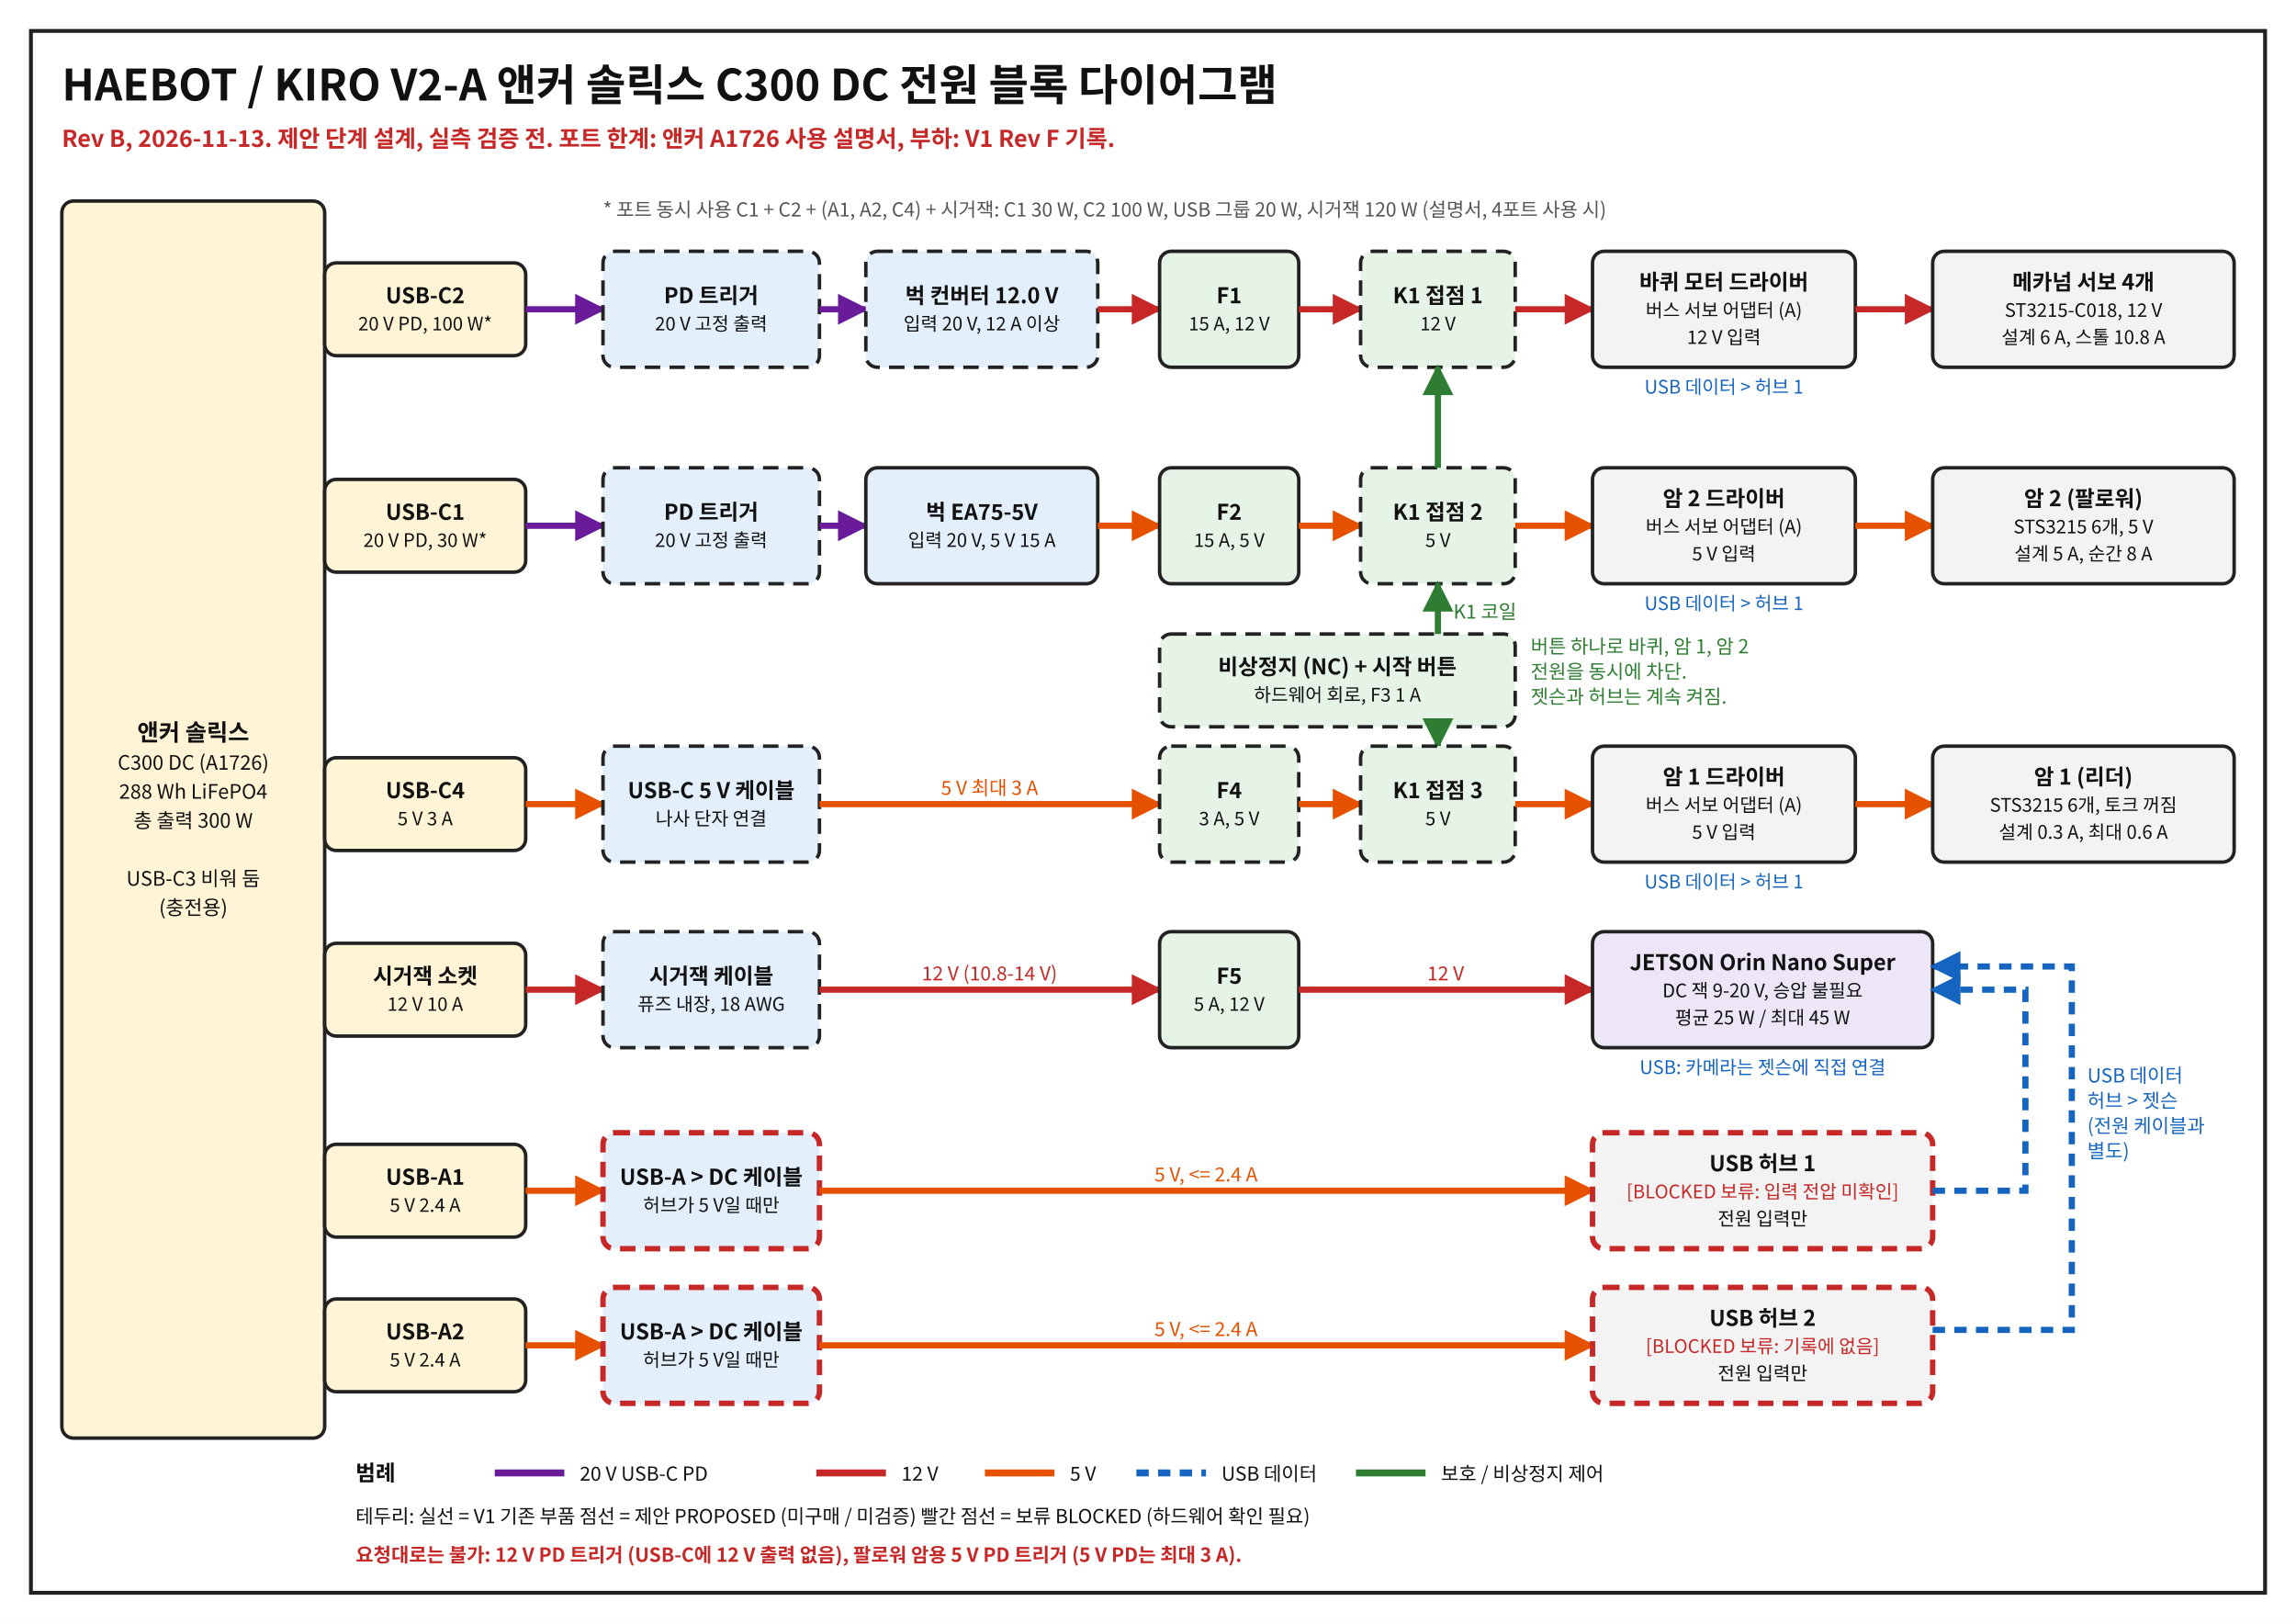
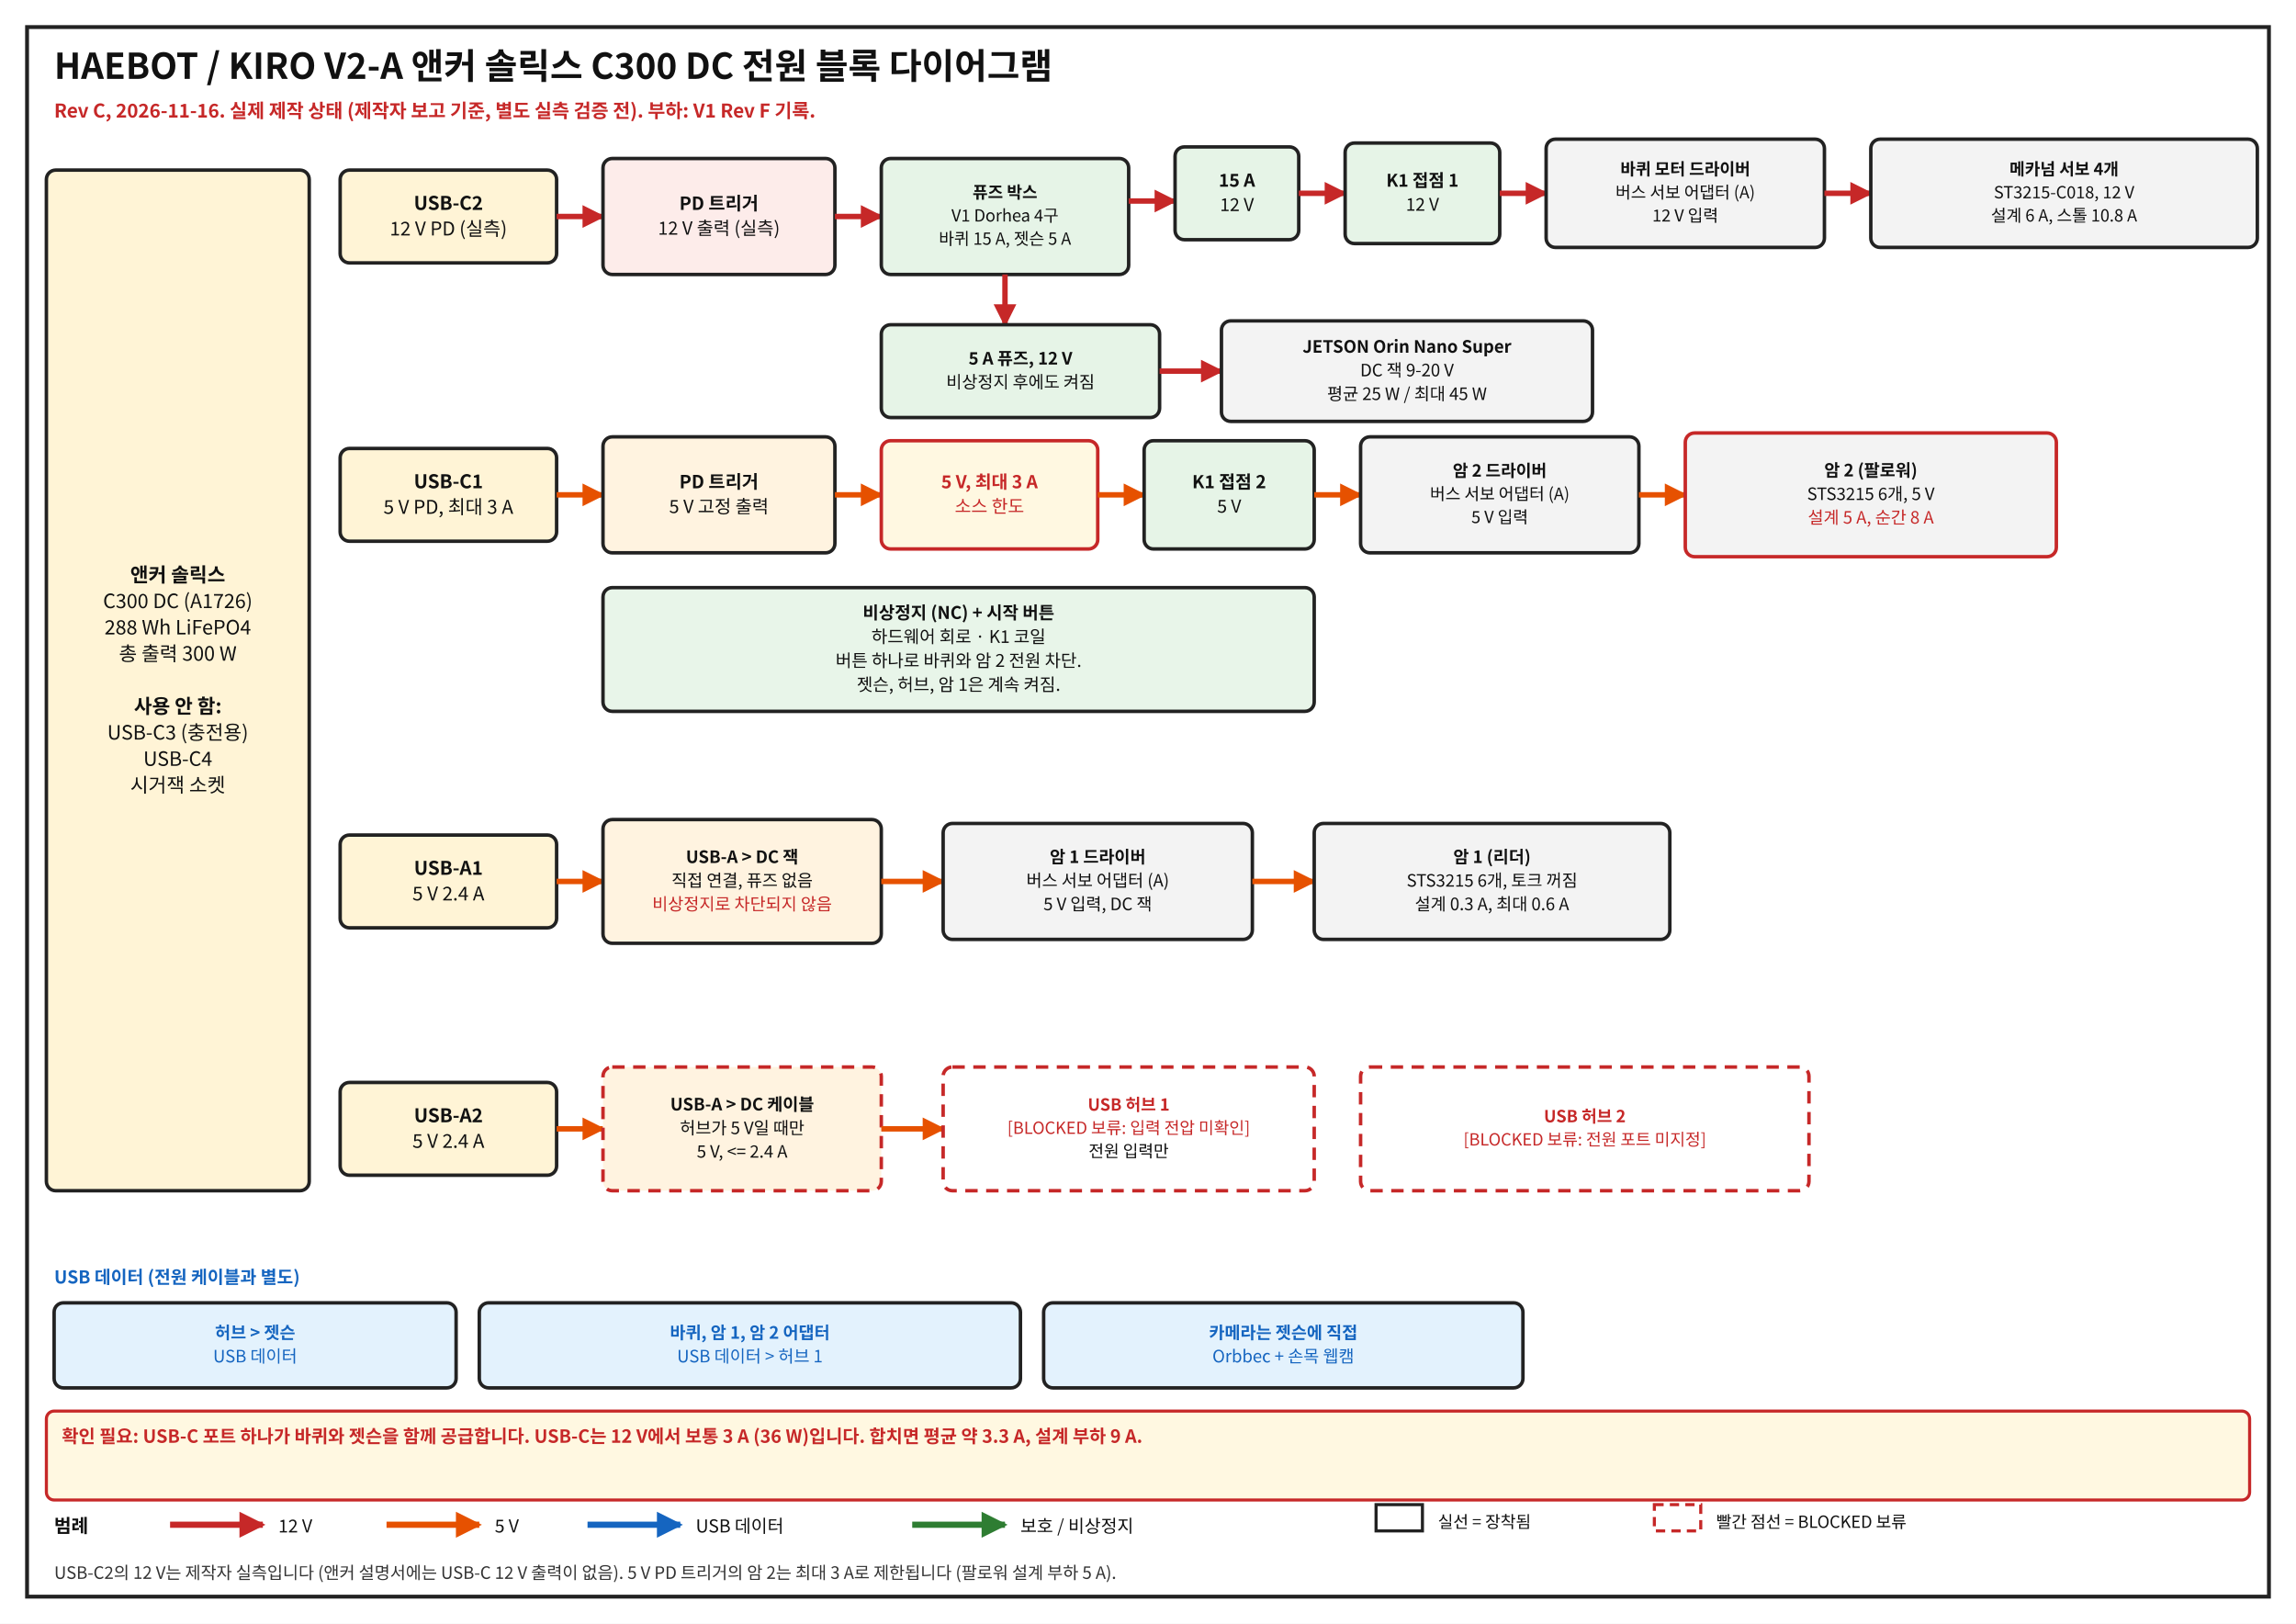
- <svg xmlns="http://www.w3.org/2000/svg" width="297mm" height="210mm" viewBox="0 0 297 210" font-family="Noto Sans CJK KR, sans-serif">
+ <svg xmlns="http://www.w3.org/2000/svg" width="297mm" height="210mm" viewBox="0 0 297 210" font-family="WenQuanYi Micro Hei, Noto Sans CJK KR, DejaVu Sans, sans-serif">
  <defs>
-     <marker id="a12" viewBox="0 0 10 10" refX="9" refY="5" markerWidth="5" markerHeight="5" orient="auto-start-reverse">
+     <marker id="m12" viewBox="0 0 10 10" refX="9" refY="5" markerWidth="4.2" markerHeight="4.2" orient="auto-start-reverse">
      <path d="M0,0 L10,5 L0,10 z" fill="#c62828" />
    </marker>
-     <marker id="a5" viewBox="0 0 10 10" refX="9" refY="5" markerWidth="5" markerHeight="5" orient="auto-start-reverse">
+     <marker id="m5" viewBox="0 0 10 10" refX="9" refY="5" markerWidth="4.2" markerHeight="4.2" orient="auto-start-reverse">
      <path d="M0,0 L10,5 L0,10 z" fill="#e65100" />
    </marker>
-     <marker id="a20" viewBox="0 0 10 10" refX="9" refY="5" markerWidth="5" markerHeight="5" orient="auto-start-reverse">
-       <path d="M0,0 L10,5 L0,10 z" fill="#6a1b9a" />
-     </marker>
-     <marker id="abat" viewBox="0 0 10 10" refX="9" refY="5" markerWidth="5" markerHeight="5" orient="auto-start-reverse">
-       <path d="M0,0 L10,5 L0,10 z" fill="#8d1c1c" />
-     </marker>
-     <marker id="adata" viewBox="0 0 10 10" refX="9" refY="5" markerWidth="5" markerHeight="5" orient="auto-start-reverse">
+     <marker id="md" viewBox="0 0 10 10" refX="9" refY="5" markerWidth="4.2" markerHeight="4.2" orient="auto-start-reverse">
      <path d="M0,0 L10,5 L0,10 z" fill="#1565c0" />
    </marker>
-     <marker id="actl" viewBox="0 0 10 10" refX="9" refY="5" markerWidth="5" markerHeight="5" orient="auto-start-reverse">
+     <marker id="mg" viewBox="0 0 10 10" refX="9" refY="5" markerWidth="4.2" markerHeight="4.2" orient="auto-start-reverse">
      <path d="M0,0 L10,5 L0,10 z" fill="#2e7d32" />
-     </marker>
-     <marker id="an" viewBox="0 0 10 10" refX="9" refY="5" markerWidth="5" markerHeight="5" orient="auto-start-reverse">
-       <path d="M0,0 L10,5 L0,10 z" fill="#333333" />
    </marker>
  </defs>
  <rect width="297" height="210" fill="#ffffff" />
-   <rect x="4" y="4" width="289" height="202" fill="none" stroke="#222" stroke-width="0.5" />
-   <text x="8" y="13" font-size="5.6" font-weight="bold" fill="#111">HAEBOT / KIRO V2-A   앤커 솔릭스 C300 DC   전원 블록 다이어그램</text>
-   <text x="8" y="19" font-size="3.0" fill="#c62828" font-weight="bold">Rev B, 2026-11-13.  제안 단계 설계, 실측 검증 전.  포트 한계: 앤커 A1726 사용 설명서, 부하: V1 Rev F 기록.</text>
-   <rect x="8" y="26" width="34" height="160" rx="1.5" fill="#fff4d6" stroke="#222" stroke-width="0.45" />
-   <text x="25.0" y="95.80" font-size="3.00" text-anchor="middle" fill="#111" font-weight="bold">앤커 솔릭스</text>
-   <text x="25.0" y="99.55" font-size="2.58" text-anchor="middle" fill="#111">C300 DC (A1726)</text>
-   <text x="25.0" y="103.30" font-size="2.58" text-anchor="middle" fill="#111">288 Wh LiFePO4</text>
-   <text x="25.0" y="107.05" font-size="2.58" text-anchor="middle" fill="#111">총 출력 300 W</text>
-   <text x="25.0" y="110.80" font-size="2.58" text-anchor="middle" fill="#111" />
-   <text x="25.0" y="114.55" font-size="2.58" text-anchor="middle" fill="#111">USB-C3 비워 둠</text>
-   <text x="25.0" y="118.30" font-size="2.58" text-anchor="middle" fill="#111">(충전용)</text>
-   <rect x="42" y="34" width="26" height="12" rx="1.5" fill="#fff4d6" stroke="#222" stroke-width="0.45" />
-   <text x="55.0" y="39.23" font-size="2.80" text-anchor="middle" fill="#111" font-weight="bold">USB-C2</text>
-   <text x="55.0" y="42.73" font-size="2.41" text-anchor="middle" fill="#111">20 V PD, 100 W*</text>
-   <rect x="42" y="62" width="26" height="12" rx="1.5" fill="#fff4d6" stroke="#222" stroke-width="0.45" />
-   <text x="55.0" y="67.23" font-size="2.80" text-anchor="middle" fill="#111" font-weight="bold">USB-C1</text>
-   <text x="55.0" y="70.73" font-size="2.41" text-anchor="middle" fill="#111">20 V PD, 30 W*</text>
-   <rect x="42" y="98" width="26" height="12" rx="1.5" fill="#fff4d6" stroke="#222" stroke-width="0.45" />
-   <text x="55.0" y="103.23" font-size="2.80" text-anchor="middle" fill="#111" font-weight="bold">USB-C4</text>
-   <text x="55.0" y="106.73" font-size="2.41" text-anchor="middle" fill="#111">5 V 3 A</text>
-   <rect x="42" y="122" width="26" height="12" rx="1.5" fill="#fff4d6" stroke="#222" stroke-width="0.45" />
-   <text x="55.0" y="127.23" font-size="2.80" text-anchor="middle" fill="#111" font-weight="bold">시거잭 소켓</text>
-   <text x="55.0" y="130.73" font-size="2.41" text-anchor="middle" fill="#111">12 V 10 A</text>
-   <rect x="42" y="148" width="26" height="12" rx="1.5" fill="#fff4d6" stroke="#222" stroke-width="0.45" />
-   <text x="55.0" y="153.23" font-size="2.80" text-anchor="middle" fill="#111" font-weight="bold">USB-A1</text>
-   <text x="55.0" y="156.73" font-size="2.41" text-anchor="middle" fill="#111">5 V 2.4 A</text>
-   <rect x="42" y="168" width="26" height="12" rx="1.5" fill="#fff4d6" stroke="#222" stroke-width="0.45" />
-   <text x="55.0" y="173.23" font-size="2.80" text-anchor="middle" fill="#111" font-weight="bold">USB-A2</text>
-   <text x="55.0" y="176.73" font-size="2.41" text-anchor="middle" fill="#111">5 V 2.4 A</text>
-   <polyline points="68,40 78,40" fill="none" stroke="#6a1b9a" stroke-width="0.8" marker-end="url(#a20)" />
-   <rect x="78" y="32.5" width="28" height="15" rx="1.5" fill="#e3f0fb" stroke="#222" stroke-width="0.45" stroke-dasharray="2 1.2" />
-   <text x="92.0" y="39.23" font-size="2.80" text-anchor="middle" fill="#111" font-weight="bold">PD 트리거</text>
-   <text x="92.0" y="42.73" font-size="2.41" text-anchor="middle" fill="#111">20 V 고정 출력</text>
-   <polyline points="106,40 112,40" fill="none" stroke="#6a1b9a" stroke-width="0.8" marker-end="url(#a20)" />
-   <rect x="112" y="32.5" width="30" height="15" rx="1.5" fill="#e3f0fb" stroke="#222" stroke-width="0.45" stroke-dasharray="2 1.2" />
-   <text x="127.0" y="39.23" font-size="2.80" text-anchor="middle" fill="#111" font-weight="bold">벅 컨버터 12.0 V</text>
-   <text x="127.0" y="42.73" font-size="2.41" text-anchor="middle" fill="#111">입력 20 V, 12 A 이상</text>
-   <polyline points="142,40 150,40" fill="none" stroke="#c62828" stroke-width="0.8" marker-end="url(#a12)" />
-   <rect x="150" y="32.5" width="18" height="15" rx="1.5" fill="#e6f4e7" stroke="#222" stroke-width="0.45" />
-   <text x="159.0" y="39.23" font-size="2.80" text-anchor="middle" fill="#111" font-weight="bold">F1</text>
-   <text x="159.0" y="42.73" font-size="2.41" text-anchor="middle" fill="#111">15 A, 12 V</text>
-   <polyline points="168,40 176,40" fill="none" stroke="#c62828" stroke-width="0.8" marker-end="url(#a12)" />
-   <rect x="176" y="32.5" width="20" height="15" rx="1.5" fill="#e6f4e7" stroke="#222" stroke-width="0.45" stroke-dasharray="2 1.2" />
-   <text x="186.0" y="39.23" font-size="2.80" text-anchor="middle" fill="#111" font-weight="bold">K1 접점 1</text>
-   <text x="186.0" y="42.73" font-size="2.41" text-anchor="middle" fill="#111">12 V</text>
-   <polyline points="196,40 206,40" fill="none" stroke="#c62828" stroke-width="0.8" marker-end="url(#a12)" />
-   <rect x="206" y="32.5" width="34" height="15" rx="1.5" fill="#f3f3f3" stroke="#222" stroke-width="0.45" />
-   <text x="223.0" y="37.48" font-size="2.80" text-anchor="middle" fill="#111" font-weight="bold">바퀴 모터 드라이버</text>
-   <text x="223.0" y="40.98" font-size="2.41" text-anchor="middle" fill="#111">버스 서보 어댑터 (A)</text>
-   <text x="223.0" y="44.48" font-size="2.41" text-anchor="middle" fill="#111">12 V 입력</text>
-   <polyline points="240,40 250,40" fill="none" stroke="#c62828" stroke-width="0.8" marker-end="url(#a12)" />
-   <rect x="250" y="32.5" width="39" height="15" rx="1.5" fill="#f3f3f3" stroke="#222" stroke-width="0.45" />
-   <text x="269.5" y="37.48" font-size="2.80" text-anchor="middle" fill="#111" font-weight="bold">메카넘 서보 4개</text>
-   <text x="269.5" y="40.98" font-size="2.41" text-anchor="middle" fill="#111">ST3215-C018, 12 V</text>
-   <text x="269.5" y="44.48" font-size="2.41" text-anchor="middle" fill="#111">설계 6 A, 스톨 10.8 A</text>
-   <polyline points="68,68 78,68" fill="none" stroke="#6a1b9a" stroke-width="0.8" marker-end="url(#a20)" />
-   <rect x="78" y="60.5" width="28" height="15" rx="1.5" fill="#e3f0fb" stroke="#222" stroke-width="0.45" stroke-dasharray="2 1.2" />
-   <text x="92.0" y="67.23" font-size="2.80" text-anchor="middle" fill="#111" font-weight="bold">PD 트리거</text>
-   <text x="92.0" y="70.73" font-size="2.41" text-anchor="middle" fill="#111">20 V 고정 출력</text>
-   <polyline points="106,68 112,68" fill="none" stroke="#6a1b9a" stroke-width="0.8" marker-end="url(#a20)" />
-   <rect x="112" y="60.5" width="30" height="15" rx="1.5" fill="#e3f0fb" stroke="#222" stroke-width="0.45" />
-   <text x="127.0" y="67.23" font-size="2.80" text-anchor="middle" fill="#111" font-weight="bold">벅 EA75-5V</text>
-   <text x="127.0" y="70.73" font-size="2.41" text-anchor="middle" fill="#111">입력 20 V, 5 V 15 A</text>
-   <polyline points="142,68 150,68" fill="none" stroke="#e65100" stroke-width="0.8" marker-end="url(#a5)" />
-   <rect x="150" y="60.5" width="18" height="15" rx="1.5" fill="#e6f4e7" stroke="#222" stroke-width="0.45" />
-   <text x="159.0" y="67.23" font-size="2.80" text-anchor="middle" fill="#111" font-weight="bold">F2</text>
-   <text x="159.0" y="70.73" font-size="2.41" text-anchor="middle" fill="#111">15 A, 5 V</text>
-   <polyline points="168,68 176,68" fill="none" stroke="#e65100" stroke-width="0.8" marker-end="url(#a5)" />
-   <rect x="176" y="60.5" width="20" height="15" rx="1.5" fill="#e6f4e7" stroke="#222" stroke-width="0.45" stroke-dasharray="2 1.2" />
-   <text x="186.0" y="67.23" font-size="2.80" text-anchor="middle" fill="#111" font-weight="bold">K1 접점 2</text>
-   <text x="186.0" y="70.73" font-size="2.41" text-anchor="middle" fill="#111">5 V</text>
-   <polyline points="196,68 206,68" fill="none" stroke="#e65100" stroke-width="0.8" marker-end="url(#a5)" />
-   <rect x="206" y="60.5" width="34" height="15" rx="1.5" fill="#f3f3f3" stroke="#222" stroke-width="0.45" />
-   <text x="223.0" y="65.48" font-size="2.80" text-anchor="middle" fill="#111" font-weight="bold">암 2 드라이버</text>
-   <text x="223.0" y="68.98" font-size="2.41" text-anchor="middle" fill="#111">버스 서보 어댑터 (A)</text>
-   <text x="223.0" y="72.48" font-size="2.41" text-anchor="middle" fill="#111">5 V 입력</text>
-   <polyline points="240,68 250,68" fill="none" stroke="#e65100" stroke-width="0.8" marker-end="url(#a5)" />
-   <rect x="250" y="60.5" width="39" height="15" rx="1.5" fill="#f3f3f3" stroke="#222" stroke-width="0.45" />
-   <text x="269.5" y="65.48" font-size="2.80" text-anchor="middle" fill="#111" font-weight="bold">암 2 (팔로워)</text>
-   <text x="269.5" y="68.98" font-size="2.41" text-anchor="middle" fill="#111">STS3215 6개, 5 V</text>
-   <text x="269.5" y="72.48" font-size="2.41" text-anchor="middle" fill="#111">설계 5 A, 순간 8 A</text>
-   <rect x="150" y="82" width="46" height="12" rx="1.5" fill="#e6f4e7" stroke="#222" stroke-width="0.45" stroke-dasharray="2 1.2" />
-   <text x="173.0" y="87.23" font-size="2.80" text-anchor="middle" fill="#111" font-weight="bold">비상정지 (NC) + 시작 버튼</text>
-   <text x="173.0" y="90.73" font-size="2.41" text-anchor="middle" fill="#111">하드웨어 회로, F3 1 A</text>
-   <polyline points="186,82 186,75.5" fill="none" stroke="#2e7d32" stroke-width="0.8" marker-end="url(#actl)" />
-   <text x="188" y="80.00" font-size="2.5" text-anchor="start" fill="#2e7d32">K1 코일</text>
-   <polyline points="186,60.5 186,47.5" fill="none" stroke="#2e7d32" stroke-width="0.8" marker-end="url(#actl)" />
-   <polyline points="186,94 186,96.5" fill="none" stroke="#2e7d32" stroke-width="0.8" marker-end="url(#actl)" />
-   <text x="198" y="84.50" font-size="2.5" fill="#2e7d32" text-anchor="start">버튼 하나로 바퀴, 암 1, 암 2</text>
-   <text x="198" y="87.75" font-size="2.5" fill="#2e7d32" text-anchor="start">전원을 동시에 차단.</text>
-   <text x="198" y="91.00" font-size="2.5" fill="#2e7d32" text-anchor="start">젯슨과 허브는 계속 켜짐.</text>
-   <polyline points="68,104 78,104" fill="none" stroke="#e65100" stroke-width="0.8" marker-end="url(#a5)" />
-   <rect x="78" y="96.5" width="28" height="15" rx="1.5" fill="#e3f0fb" stroke="#222" stroke-width="0.45" stroke-dasharray="2 1.2" />
-   <text x="92.0" y="103.23" font-size="2.80" text-anchor="middle" fill="#111" font-weight="bold">USB-C 5 V 케이블</text>
-   <text x="92.0" y="106.73" font-size="2.41" text-anchor="middle" fill="#111">나사 단자 연결</text>
-   <polyline points="106,104 150,104" fill="none" stroke="#e65100" stroke-width="0.8" marker-end="url(#a5)" />
-   <text x="128.0" y="102.80" font-size="2.5" text-anchor="middle" fill="#e65100">5 V 최대 3 A</text>
-   <rect x="150" y="96.5" width="18" height="15" rx="1.5" fill="#e6f4e7" stroke="#222" stroke-width="0.45" stroke-dasharray="2 1.2" />
-   <text x="159.0" y="103.23" font-size="2.80" text-anchor="middle" fill="#111" font-weight="bold">F4</text>
-   <text x="159.0" y="106.73" font-size="2.41" text-anchor="middle" fill="#111">3 A, 5 V</text>
-   <polyline points="168,104 176,104" fill="none" stroke="#e65100" stroke-width="0.8" marker-end="url(#a5)" />
-   <rect x="176" y="96.5" width="20" height="15" rx="1.5" fill="#e6f4e7" stroke="#222" stroke-width="0.45" stroke-dasharray="2 1.2" />
-   <text x="186.0" y="103.23" font-size="2.80" text-anchor="middle" fill="#111" font-weight="bold">K1 접점 3</text>
-   <text x="186.0" y="106.73" font-size="2.41" text-anchor="middle" fill="#111">5 V</text>
-   <polyline points="196,104 206,104" fill="none" stroke="#e65100" stroke-width="0.8" marker-end="url(#a5)" />
-   <rect x="206" y="96.5" width="34" height="15" rx="1.5" fill="#f3f3f3" stroke="#222" stroke-width="0.45" />
-   <text x="223.0" y="101.48" font-size="2.80" text-anchor="middle" fill="#111" font-weight="bold">암 1 드라이버</text>
-   <text x="223.0" y="104.98" font-size="2.41" text-anchor="middle" fill="#111">버스 서보 어댑터 (A)</text>
-   <text x="223.0" y="108.48" font-size="2.41" text-anchor="middle" fill="#111">5 V 입력</text>
-   <polyline points="240,104 250,104" fill="none" stroke="#e65100" stroke-width="0.8" marker-end="url(#a5)" />
-   <rect x="250" y="96.5" width="39" height="15" rx="1.5" fill="#f3f3f3" stroke="#222" stroke-width="0.45" />
-   <text x="269.5" y="101.48" font-size="2.80" text-anchor="middle" fill="#111" font-weight="bold">암 1 (리더)</text>
-   <text x="269.5" y="104.98" font-size="2.41" text-anchor="middle" fill="#111">STS3215 6개, 토크 꺼짐</text>
-   <text x="269.5" y="108.48" font-size="2.41" text-anchor="middle" fill="#111">설계 0.3 A, 최대 0.6 A</text>
-   <polyline points="68,128 78,128" fill="none" stroke="#c62828" stroke-width="0.8" marker-end="url(#a12)" />
-   <rect x="78" y="120.5" width="28" height="15" rx="1.5" fill="#e3f0fb" stroke="#222" stroke-width="0.45" stroke-dasharray="2 1.2" />
-   <text x="92.0" y="127.23" font-size="2.80" text-anchor="middle" fill="#111" font-weight="bold">시거잭 케이블</text>
-   <text x="92.0" y="130.73" font-size="2.41" text-anchor="middle" fill="#111">퓨즈 내장, 18 AWG</text>
-   <polyline points="106,128 150,128" fill="none" stroke="#c62828" stroke-width="0.8" marker-end="url(#a12)" />
-   <text x="128.0" y="126.80" font-size="2.5" text-anchor="middle" fill="#c62828">12 V (10.8-14 V)</text>
-   <rect x="150" y="120.5" width="18" height="15" rx="1.5" fill="#e6f4e7" stroke="#222" stroke-width="0.45" />
-   <text x="159.0" y="127.23" font-size="2.80" text-anchor="middle" fill="#111" font-weight="bold">F5</text>
-   <text x="159.0" y="130.73" font-size="2.41" text-anchor="middle" fill="#111">5 A, 12 V</text>
-   <polyline points="168,128 206,128" fill="none" stroke="#c62828" stroke-width="0.8" marker-end="url(#a12)" />
-   <text x="187.0" y="126.80" font-size="2.5" text-anchor="middle" fill="#c62828">12 V</text>
-   <rect x="206" y="120.5" width="44" height="15" rx="1.5" fill="#ece6f7" stroke="#222" stroke-width="0.45" />
-   <text x="228.0" y="125.48" font-size="2.80" text-anchor="middle" fill="#111" font-weight="bold">JETSON Orin Nano Super</text>
-   <text x="228.0" y="128.98" font-size="2.41" text-anchor="middle" fill="#111">DC 잭 9-20 V, 승압 불필요</text>
-   <text x="228.0" y="132.48" font-size="2.41" text-anchor="middle" fill="#111">평균 25 W / 최대 45 W</text>
-   <polyline points="68,154 78,154" fill="none" stroke="#e65100" stroke-width="0.8" marker-end="url(#a5)" />
-   <rect x="78" y="146.5" width="28" height="15" rx="1.5" fill="#e3f0fb" stroke="#c62828" stroke-width="0.7" stroke-dasharray="2 1.2" />
-   <text x="92.0" y="153.23" font-size="2.80" text-anchor="middle" fill="#111" font-weight="bold">USB-A &gt; DC 케이블</text>
-   <text x="92.0" y="156.73" font-size="2.41" text-anchor="middle" fill="#111">허브가 5 V일 때만</text>
-   <polyline points="106,154 206,154" fill="none" stroke="#e65100" stroke-width="0.8" marker-end="url(#a5)" />
-   <text x="156.0" y="152.80" font-size="2.5" text-anchor="middle" fill="#e65100">5 V, &lt;= 2.4 A</text>
-   <rect x="206" y="146.5" width="44" height="15" rx="1.5" fill="#f3f3f3" stroke="#c62828" stroke-width="0.7" stroke-dasharray="2 1.2" />
-   <text x="228.0" y="151.48" font-size="2.80" text-anchor="middle" fill="#111" font-weight="bold">USB 허브 1</text>
-   <text x="228.0" y="154.98" font-size="2.41" text-anchor="middle" fill="#c62828">[BLOCKED 보류: 입력 전압 미확인]</text>
-   <text x="228.0" y="158.48" font-size="2.41" text-anchor="middle" fill="#111">전원 입력만</text>
-   <polyline points="68,174 78,174" fill="none" stroke="#e65100" stroke-width="0.8" marker-end="url(#a5)" />
-   <rect x="78" y="166.5" width="28" height="15" rx="1.5" fill="#e3f0fb" stroke="#c62828" stroke-width="0.7" stroke-dasharray="2 1.2" />
-   <text x="92.0" y="173.23" font-size="2.80" text-anchor="middle" fill="#111" font-weight="bold">USB-A &gt; DC 케이블</text>
-   <text x="92.0" y="176.73" font-size="2.41" text-anchor="middle" fill="#111">허브가 5 V일 때만</text>
-   <polyline points="106,174 206,174" fill="none" stroke="#e65100" stroke-width="0.8" marker-end="url(#a5)" />
-   <text x="156.0" y="172.80" font-size="2.5" text-anchor="middle" fill="#e65100">5 V, &lt;= 2.4 A</text>
-   <rect x="206" y="166.5" width="44" height="15" rx="1.5" fill="#f3f3f3" stroke="#c62828" stroke-width="0.7" stroke-dasharray="2 1.2" />
-   <text x="228.0" y="171.48" font-size="2.80" text-anchor="middle" fill="#111" font-weight="bold">USB 허브 2</text>
-   <text x="228.0" y="174.98" font-size="2.41" text-anchor="middle" fill="#c62828">[BLOCKED 보류: 기록에 없음]</text>
-   <text x="228.0" y="178.48" font-size="2.41" text-anchor="middle" fill="#111">전원 입력만</text>
-   <polyline points="250,154 262,154 262,128 250,128" fill="none" stroke="#1565c0" stroke-width="0.8" stroke-dasharray="1.6 1.2" marker-end="url(#adata)" />
-   <polyline points="250,172 268,172 268,125 250,125" fill="none" stroke="#1565c0" stroke-width="0.8" stroke-dasharray="1.6 1.2" marker-end="url(#adata)" />
-   <text x="270" y="140.00" font-size="2.5" fill="#1565c0" text-anchor="start">USB 데이터</text>
-   <text x="270" y="143.25" font-size="2.5" fill="#1565c0" text-anchor="start">허브 &gt; 젯슨</text>
-   <text x="270" y="146.50" font-size="2.5" fill="#1565c0" text-anchor="start">(전원 케이블과</text>
-   <text x="270" y="149.75" font-size="2.5" fill="#1565c0" text-anchor="start">별도)</text>
-   <text x="223" y="50.90" font-size="2.4" fill="#1565c0" text-anchor="middle">USB 데이터 &gt; 허브 1</text>
-   <text x="223" y="78.90" font-size="2.4" fill="#1565c0" text-anchor="middle">USB 데이터 &gt; 허브 1</text>
-   <text x="223" y="114.90" font-size="2.4" fill="#1565c0" text-anchor="middle">USB 데이터 &gt; 허브 1</text>
-   <text x="228" y="138.90" font-size="2.4" fill="#1565c0" text-anchor="middle">USB: 카메라는 젯슨에 직접 연결</text>
-   <text x="78" y="28.00" font-size="2.5" fill="#555" text-anchor="start">* 포트 동시 사용 C1 + C2 + (A1, A2, C4) + 시거잭: C1 30 W, C2 100 W, USB 그룹 20 W, 시거잭 120 W (설명서, 4포트 사용 시)</text>
-   <text x="46" y="191.50" font-size="2.8" fill="#111" text-anchor="start" font-weight="bold">범례</text>
-   <line x1="64" y1="190.5" x2="73" y2="190.5" stroke="#6a1b9a" stroke-width="0.9" />
-   <text x="75" y="191.50" font-size="2.5" fill="#111" text-anchor="start">20 V USB-C PD</text>
-   <line x1="105.6" y1="190.5" x2="114.6" y2="190.5" stroke="#c62828" stroke-width="0.9" />
-   <text x="116.6" y="191.50" font-size="2.5" fill="#111" text-anchor="start">12 V</text>
-   <line x1="127.4" y1="190.5" x2="136.4" y2="190.5" stroke="#e65100" stroke-width="0.9" />
-   <text x="138.4" y="191.50" font-size="2.5" fill="#111" text-anchor="start">5 V</text>
-   <line x1="147.0" y1="190.5" x2="156.0" y2="190.5" stroke="#1565c0" stroke-width="0.9" stroke-dasharray="1.6 1.2" />
-   <text x="158.0" y="191.50" font-size="2.5" fill="#111" text-anchor="start">USB 데이터</text>
-   <line x1="175.4" y1="190.5" x2="184.4" y2="190.5" stroke="#2e7d32" stroke-width="0.9" />
-   <text x="186.4" y="191.50" font-size="2.5" fill="#111" text-anchor="start">보호 / 비상정지 제어</text>
-   <text x="46" y="197.00" font-size="2.5" fill="#111" text-anchor="start">테두리:  실선 = V1 기존 부품    점선 = 제안 PROPOSED (미구매 / 미검증)    빨간 점선 = 보류 BLOCKED (하드웨어 확인 필요)</text>
-   <text x="46" y="202.00" font-size="2.5" fill="#c62828" text-anchor="start" font-weight="bold">요청대로는 불가: 12 V PD 트리거 (USB-C에 12 V 출력 없음), 팔로워 암용 5 V PD 트리거 (5 V PD는 최대 3 A).</text>
+   <rect x="3.5" y="3.5" width="290" height="203" fill="none" stroke="#222" stroke-width="0.5" />
+   <text x="7" y="10.2" font-size="4.6" font-weight="bold" fill="#111">HAEBOT / KIRO V2-A   앤커 솔릭스 C300 DC 전원 블록 다이어그램</text>
+   <text x="7" y="15.2" font-size="2.45" font-weight="bold" fill="#c62828">Rev C, 2026-11-16. 실제 제작 상태 (제작자 보고 기준, 별도 실측 검증 전). 부하: V1 Rev F 기록.</text>
+   <rect x="6" y="22" width="34" height="132" rx="1.2" fill="#fff4d6" stroke="#222" stroke-width="0.45" />
+   <text x="23.00" y="75.25" font-size="2.55" text-anchor="middle" fill="#111" font-weight="bold">앤커 솔릭스</text>
+   <text x="23.00" y="78.65" font-size="2.55" text-anchor="middle" fill="#111">C300 DC (A1726)</text>
+   <text x="23.00" y="82.05" font-size="2.55" text-anchor="middle" fill="#111">288 Wh LiFePO4</text>
+   <text x="23.00" y="85.45" font-size="2.55" text-anchor="middle" fill="#111">총 출력 300 W</text>
+   <text x="23.00" y="88.85" font-size="2.55" text-anchor="middle" fill="#111" />
+   <text x="23.00" y="92.25" font-size="2.55" text-anchor="middle" fill="#111" font-weight="bold">사용 안 함:</text>
+   <text x="23.00" y="95.65" font-size="2.55" text-anchor="middle" fill="#111">USB-C3 (충전용)</text>
+   <text x="23.00" y="99.05" font-size="2.55" text-anchor="middle" fill="#111">USB-C4</text>
+   <text x="23.00" y="102.45" font-size="2.55" text-anchor="middle" fill="#111">시거잭 소켓</text>
+   <rect x="44" y="22" width="28" height="12" rx="1.2" fill="#fff4d6" stroke="#222" stroke-width="0.45" />
+   <text x="58.00" y="27.15" font-size="2.45" text-anchor="middle" fill="#111" font-weight="bold">USB-C2</text>
+   <text x="58.00" y="30.45" font-size="2.45" text-anchor="middle" fill="#111">12 V PD (실측)</text>
+   <rect x="44" y="58" width="28" height="12" rx="1.2" fill="#fff4d6" stroke="#222" stroke-width="0.45" />
+   <text x="58.00" y="63.15" font-size="2.45" text-anchor="middle" fill="#111" font-weight="bold">USB-C1</text>
+   <text x="58.00" y="66.45" font-size="2.45" text-anchor="middle" fill="#111">5 V PD, 최대 3 A</text>
+   <rect x="44" y="108" width="28" height="12" rx="1.2" fill="#fff4d6" stroke="#222" stroke-width="0.45" />
+   <text x="58.00" y="113.15" font-size="2.45" text-anchor="middle" fill="#111" font-weight="bold">USB-A1</text>
+   <text x="58.00" y="116.45" font-size="2.45" text-anchor="middle" fill="#111">5 V 2.4 A</text>
+   <rect x="44" y="140" width="28" height="12" rx="1.2" fill="#fff4d6" stroke="#222" stroke-width="0.45" />
+   <text x="58.00" y="145.15" font-size="2.45" text-anchor="middle" fill="#111" font-weight="bold">USB-A2</text>
+   <text x="58.00" y="148.45" font-size="2.45" text-anchor="middle" fill="#111">5 V 2.4 A</text>
+   <line x1="72" y1="28" x2="78" y2="28" stroke="#c62828" stroke-width="0.7" marker-end="url(#m12)" />
+   <rect x="78" y="20.5" width="30" height="15" rx="1.2" fill="#fdecea" stroke="#222" stroke-width="0.45" />
+   <text x="93.00" y="27.15" font-size="2.35" text-anchor="middle" fill="#111" font-weight="bold">PD 트리거</text>
+   <text x="93.00" y="30.35" font-size="2.35" text-anchor="middle" fill="#111">12 V 출력 (실측)</text>
+   <line x1="108" y1="28" x2="114" y2="28" stroke="#c62828" stroke-width="0.7" marker-end="url(#m12)" />
+   <rect x="114" y="20.5" width="32" height="15" rx="1.2" fill="#e6f4e7" stroke="#222" stroke-width="0.45" />
+   <text x="130.00" y="25.65" font-size="2.15" text-anchor="middle" fill="#111" font-weight="bold">퓨즈 박스</text>
+   <text x="130.00" y="28.65" font-size="2.15" text-anchor="middle" fill="#111">V1 Dorhea 4구</text>
+   <text x="130.00" y="31.65" font-size="2.15" text-anchor="middle" fill="#111">바퀴 15 A, 젯슨 5 A</text>
+   <line x1="146" y1="26" x2="152" y2="26" stroke="#c62828" stroke-width="0.7" marker-end="url(#m12)" />
+   <rect x="152" y="19" width="16" height="12" rx="1.2" fill="#e6f4e7" stroke="#222" stroke-width="0.45" />
+   <text x="160.00" y="24.15" font-size="2.3" text-anchor="middle" fill="#111" font-weight="bold">15 A</text>
+   <text x="160.00" y="27.30" font-size="2.3" text-anchor="middle" fill="#111">12 V</text>
+   <line x1="168" y1="25" x2="174" y2="25" stroke="#c62828" stroke-width="0.7" marker-end="url(#m12)" />
+   <rect x="174" y="18.5" width="20" height="13" rx="1.2" fill="#e6f4e7" stroke="#222" stroke-width="0.45" />
+   <text x="184.00" y="24.15" font-size="2.25" text-anchor="middle" fill="#111" font-weight="bold">K1 접점 1</text>
+   <text x="184.00" y="27.25" font-size="2.25" text-anchor="middle" fill="#111">12 V</text>
+   <line x1="194" y1="25" x2="200" y2="25" stroke="#c62828" stroke-width="0.7" marker-end="url(#m12)" />
+   <rect x="200" y="18" width="36" height="14" rx="1.2" fill="#f3f3f3" stroke="#222" stroke-width="0.45" />
+   <text x="218.00" y="22.65" font-size="2.15" text-anchor="middle" fill="#111" font-weight="bold">바퀴 모터 드라이버</text>
+   <text x="218.00" y="25.65" font-size="2.15" text-anchor="middle" fill="#111">버스 서보 어댑터 (A)</text>
+   <text x="218.00" y="28.65" font-size="2.15" text-anchor="middle" fill="#111">12 V 입력</text>
+   <line x1="236" y1="25" x2="242" y2="25" stroke="#c62828" stroke-width="0.7" marker-end="url(#m12)" />
+   <rect x="242" y="18" width="50" height="14" rx="1.2" fill="#f3f3f3" stroke="#222" stroke-width="0.45" />
+   <text x="267.00" y="22.65" font-size="2.15" text-anchor="middle" fill="#111" font-weight="bold">메카넘 서보 4개</text>
+   <text x="267.00" y="25.65" font-size="2.15" text-anchor="middle" fill="#111">ST3215-C018, 12 V</text>
+   <text x="267.00" y="28.65" font-size="2.15" text-anchor="middle" fill="#111">설계 6 A, 스톨 10.8 A</text>
+   <line x1="130" y1="35.5" x2="130" y2="42" stroke="#c62828" stroke-width="0.7" marker-end="url(#m12)" />
+   <rect x="114" y="42" width="36" height="12" rx="1.2" fill="#e6f4e7" stroke="#222" stroke-width="0.45" />
+   <text x="132.00" y="47.15" font-size="2.2" text-anchor="middle" fill="#111" font-weight="bold">5 A 퓨즈, 12 V</text>
+   <text x="132.00" y="50.20" font-size="2.2" text-anchor="middle" fill="#111">비상정지 후에도 켜짐</text>
+   <line x1="150" y1="48" x2="158" y2="48" stroke="#c62828" stroke-width="0.7" marker-end="url(#m12)" />
+   <rect x="158" y="41.5" width="48" height="13" rx="1.2" fill="#f3f3f3" stroke="#222" stroke-width="0.45" />
+   <text x="182.00" y="45.62" font-size="2.2" text-anchor="middle" fill="#111" font-weight="bold">JETSON Orin Nano Super</text>
+   <text x="182.00" y="48.67" font-size="2.2" text-anchor="middle" fill="#111">DC 잭 9-20 V</text>
+   <text x="182.00" y="51.73" font-size="2.2" text-anchor="middle" fill="#111">평균 25 W / 최대 45 W</text>
+   <line x1="72" y1="64" x2="78" y2="64" stroke="#e65100" stroke-width="0.7" marker-end="url(#m5)" />
+   <rect x="78" y="56.5" width="30" height="15" rx="1.2" fill="#fff3e0" stroke="#222" stroke-width="0.45" />
+   <text x="93.00" y="63.15" font-size="2.35" text-anchor="middle" fill="#111" font-weight="bold">PD 트리거</text>
+   <text x="93.00" y="66.35" font-size="2.35" text-anchor="middle" fill="#111">5 V 고정 출력</text>
+   <line x1="108" y1="64" x2="114" y2="64" stroke="#e65100" stroke-width="0.7" marker-end="url(#m5)" />
+   <rect x="114" y="57" width="28" height="14" rx="1.2" fill="#fff8e1" stroke="#c62828" stroke-width="0.45" />
+   <text x="128.00" y="63.15" font-size="2.3" text-anchor="middle" fill="#c62828" font-weight="bold">5 V, 최대 3 A</text>
+   <text x="128.00" y="66.30" font-size="2.3" text-anchor="middle" fill="#c62828">소스 한도</text>
+   <line x1="142" y1="64" x2="148" y2="64" stroke="#e65100" stroke-width="0.7" marker-end="url(#m5)" />
+   <rect x="148" y="57" width="22" height="14" rx="1.2" fill="#e6f4e7" stroke="#222" stroke-width="0.45" />
+   <text x="159.00" y="63.15" font-size="2.3" text-anchor="middle" fill="#111" font-weight="bold">K1 접점 2</text>
+   <text x="159.00" y="66.30" font-size="2.3" text-anchor="middle" fill="#111">5 V</text>
+   <line x1="170" y1="64" x2="176" y2="64" stroke="#e65100" stroke-width="0.7" marker-end="url(#m5)" />
+   <rect x="176" y="56.5" width="36" height="15" rx="1.2" fill="#f3f3f3" stroke="#222" stroke-width="0.45" />
+   <text x="194.00" y="61.65" font-size="2.15" text-anchor="middle" fill="#111" font-weight="bold">암 2 드라이버</text>
+   <text x="194.00" y="64.65" font-size="2.15" text-anchor="middle" fill="#111">버스 서보 어댑터 (A)</text>
+   <text x="194.00" y="67.65" font-size="2.15" text-anchor="middle" fill="#111">5 V 입력</text>
+   <line x1="212" y1="64" x2="218" y2="64" stroke="#e65100" stroke-width="0.7" marker-end="url(#m5)" />
+   <rect x="218" y="56" width="48" height="16" rx="1.2" fill="#f3f3f3" stroke="#c62828" stroke-width="0.45" />
+   <text x="242.00" y="61.62" font-size="2.2" text-anchor="middle" fill="#111" font-weight="bold">암 2 (팔로워)</text>
+   <text x="242.00" y="64.67" font-size="2.2" text-anchor="middle" fill="#111">STS3215 6개, 5 V</text>
+   <text x="242.00" y="67.72" font-size="2.2" text-anchor="middle" fill="#c62828">설계 5 A, 순간 8 A</text>
+   <rect x="78" y="76" width="92" height="16" rx="1.2" fill="#e8f5e9" stroke="#222" stroke-width="0.45" />
+   <text x="124.00" y="80.05" font-size="2.25" text-anchor="middle" fill="#111" font-weight="bold">비상정지 (NC) + 시작 버튼</text>
+   <text x="124.00" y="83.15" font-size="2.25" text-anchor="middle" fill="#111">하드웨어 회로  ·  K1 코일</text>
+   <text x="124.00" y="86.25" font-size="2.25" text-anchor="middle" fill="#111">버튼 하나로 바퀴와 암 2 전원 차단.</text>
+   <text x="124.00" y="89.35" font-size="2.25" text-anchor="middle" fill="#111">젯슨, 허브, 암 1은 계속 켜짐.</text>
+   <line x1="72" y1="114" x2="78" y2="114" stroke="#e65100" stroke-width="0.7" marker-end="url(#m5)" />
+   <rect x="78" y="106" width="36" height="16" rx="1.2" fill="#fff3e0" stroke="#222" stroke-width="0.45" />
+   <text x="96.00" y="111.62" font-size="2.2" text-anchor="middle" fill="#111" font-weight="bold">USB-A &gt; DC 잭</text>
+   <text x="96.00" y="114.67" font-size="2.2" text-anchor="middle" fill="#111">직접 연결, 퓨즈 없음</text>
+   <text x="96.00" y="117.72" font-size="2.2" text-anchor="middle" fill="#c62828">비상정지로 차단되지 않음</text>
+   <line x1="114" y1="114" x2="122" y2="114" stroke="#e65100" stroke-width="0.7" marker-end="url(#m5)" />
+   <rect x="122" y="106.5" width="40" height="15" rx="1.2" fill="#f3f3f3" stroke="#222" stroke-width="0.45" />
+   <text x="142.00" y="111.62" font-size="2.2" text-anchor="middle" fill="#111" font-weight="bold">암 1 드라이버</text>
+   <text x="142.00" y="114.67" font-size="2.2" text-anchor="middle" fill="#111">버스 서보 어댑터 (A)</text>
+   <text x="142.00" y="117.72" font-size="2.2" text-anchor="middle" fill="#111">5 V 입력, DC 잭</text>
+   <line x1="162" y1="114" x2="170" y2="114" stroke="#e65100" stroke-width="0.7" marker-end="url(#m5)" />
+   <rect x="170" y="106.5" width="46" height="15" rx="1.2" fill="#f3f3f3" stroke="#222" stroke-width="0.45" />
+   <text x="193.00" y="111.62" font-size="2.2" text-anchor="middle" fill="#111" font-weight="bold">암 1 (리더)</text>
+   <text x="193.00" y="114.67" font-size="2.2" text-anchor="middle" fill="#111">STS3215 6개, 토크 꺼짐</text>
+   <text x="193.00" y="117.72" font-size="2.2" text-anchor="middle" fill="#111">설계 0.3 A, 최대 0.6 A</text>
+   <line x1="72" y1="146" x2="78" y2="146" stroke="#e65100" stroke-width="0.7" marker-end="url(#m5)" />
+   <rect x="78" y="138" width="36" height="16" rx="1.2" fill="#fff3e0" stroke="#c62828" stroke-width="0.45" stroke-dasharray="1.6 1.1" />
+   <text x="96.00" y="143.62" font-size="2.2" text-anchor="middle" fill="#111" font-weight="bold">USB-A &gt; DC 케이블</text>
+   <text x="96.00" y="146.68" font-size="2.2" text-anchor="middle" fill="#111">허브가 5 V일 때만</text>
+   <text x="96.00" y="149.72" font-size="2.2" text-anchor="middle" fill="#111">5 V, &lt;= 2.4 A</text>
+   <line x1="114" y1="146" x2="122" y2="146" stroke="#e65100" stroke-width="0.7" marker-end="url(#m5)" />
+   <rect x="122" y="138" width="48" height="16" rx="1.2" fill="#fff" stroke="#c62828" stroke-width="0.45" stroke-dasharray="1.6 1.1" />
+   <text x="146.00" y="143.65" font-size="2.15" text-anchor="middle" fill="#c62828" font-weight="bold">USB 허브 1</text>
+   <text x="146.00" y="146.65" font-size="2.15" text-anchor="middle" fill="#c62828">[BLOCKED 보류: 입력 전압 미확인]</text>
+   <text x="146.00" y="149.65" font-size="2.15" text-anchor="middle" fill="#111">전원 입력만</text>
+   <rect x="176" y="138" width="58" height="16" rx="1.2" fill="#fff" stroke="#c62828" stroke-width="0.45" stroke-dasharray="1.6 1.1" />
+   <text x="205.00" y="145.15" font-size="2.15" text-anchor="middle" fill="#c62828" font-weight="bold">USB 허브 2</text>
+   <text x="205.00" y="148.15" font-size="2.15" text-anchor="middle" fill="#c62828">[BLOCKED 보류: 전원 포트 미지정]</text>
+   <text x="7" y="166" font-size="2.3" fill="#1565c0" font-weight="bold">USB 데이터 (전원 케이블과 별도)</text>
+   <rect x="7" y="168.5" width="52" height="11" rx="1.2" fill="#e3f2fd" stroke="#222" stroke-width="0.45" />
+   <text x="33.00" y="173.15" font-size="2.2" text-anchor="middle" fill="#1565c0" font-weight="bold">허브 &gt; 젯슨</text>
+   <text x="33.00" y="176.20" font-size="2.2" text-anchor="middle" fill="#1565c0">USB 데이터</text>
+   <rect x="62" y="168.5" width="70" height="11" rx="1.2" fill="#e3f2fd" stroke="#222" stroke-width="0.45" />
+   <text x="97.00" y="173.15" font-size="2.2" text-anchor="middle" fill="#1565c0" font-weight="bold">바퀴, 암 1, 암 2 어댑터</text>
+   <text x="97.00" y="176.20" font-size="2.2" text-anchor="middle" fill="#1565c0">USB 데이터 &gt; 허브 1</text>
+   <rect x="135" y="168.5" width="62" height="11" rx="1.2" fill="#e3f2fd" stroke="#222" stroke-width="0.45" />
+   <text x="166.00" y="173.15" font-size="2.2" text-anchor="middle" fill="#1565c0" font-weight="bold">카메라는 젯슨에 직접</text>
+   <text x="166.00" y="176.20" font-size="2.2" text-anchor="middle" fill="#1565c0">Orbbec + 손목 웹캠</text>
+   <rect x="6" y="182.5" width="285" height="11.5" rx="1" fill="#fff8e1" stroke="#c62828" stroke-width="0.4" />
+   <text x="8" y="186.6" font-size="2.35" fill="#c62828" font-weight="bold">확인 필요: USB-C 포트 하나가 바퀴와 젯슨을 함께 공급합니다. USB-C는 12 V에서 보통 3 A (36 W)입니다. 합치면 평균 약 3.3 A, 설계 부하 9 A.</text>
+   <text x="7" y="198.2" font-size="2.4" font-weight="bold" fill="#111">범례</text>
+   <line x1="22" y1="197.2" x2="34" y2="197.2" stroke="#c62828" stroke-width="0.8" marker-end="url(#m12)" />
+   <text x="36" y="198.2" font-size="2.3" fill="#111">12 V</text>
+   <line x1="50" y1="197.2" x2="62" y2="197.2" stroke="#e65100" stroke-width="0.8" marker-end="url(#m5)" />
+   <text x="64" y="198.2" font-size="2.3" fill="#111">5 V</text>
+   <line x1="76" y1="197.2" x2="88" y2="197.2" stroke="#1565c0" stroke-width="0.8" marker-end="url(#md)" />
+   <text x="90" y="198.2" font-size="2.3" fill="#111">USB 데이터</text>
+   <line x1="118" y1="197.2" x2="130" y2="197.2" stroke="#2e7d32" stroke-width="0.8" marker-end="url(#mg)" />
+   <text x="132" y="198.2" font-size="2.3" fill="#111">보호 / 비상정지</text>
+   <rect x="178" y="194.6" width="6" height="3.4" fill="none" stroke="#222" stroke-width="0.4" />
+   <text x="186" y="197.6" font-size="2.15" fill="#111">실선 = 장착됨</text>
+   <rect x="214" y="194.6" width="6" height="3.4" fill="none" stroke="#c62828" stroke-width="0.4" stroke-dasharray="1.2 0.8" />
+   <text x="222" y="197.6" font-size="2.15" fill="#111">빨간 점선 = BLOCKED 보류</text>
+   <text x="7" y="204.2" font-size="2.2" fill="#333">USB-C2의 12 V는 제작자 실측입니다 (앤커 설명서에는 USB-C 12 V 출력이 없음). 5 V PD 트리거의 암 2는 최대 3 A로 제한됩니다 (팔로워 설계 부하 5 A).</text>
</svg>
